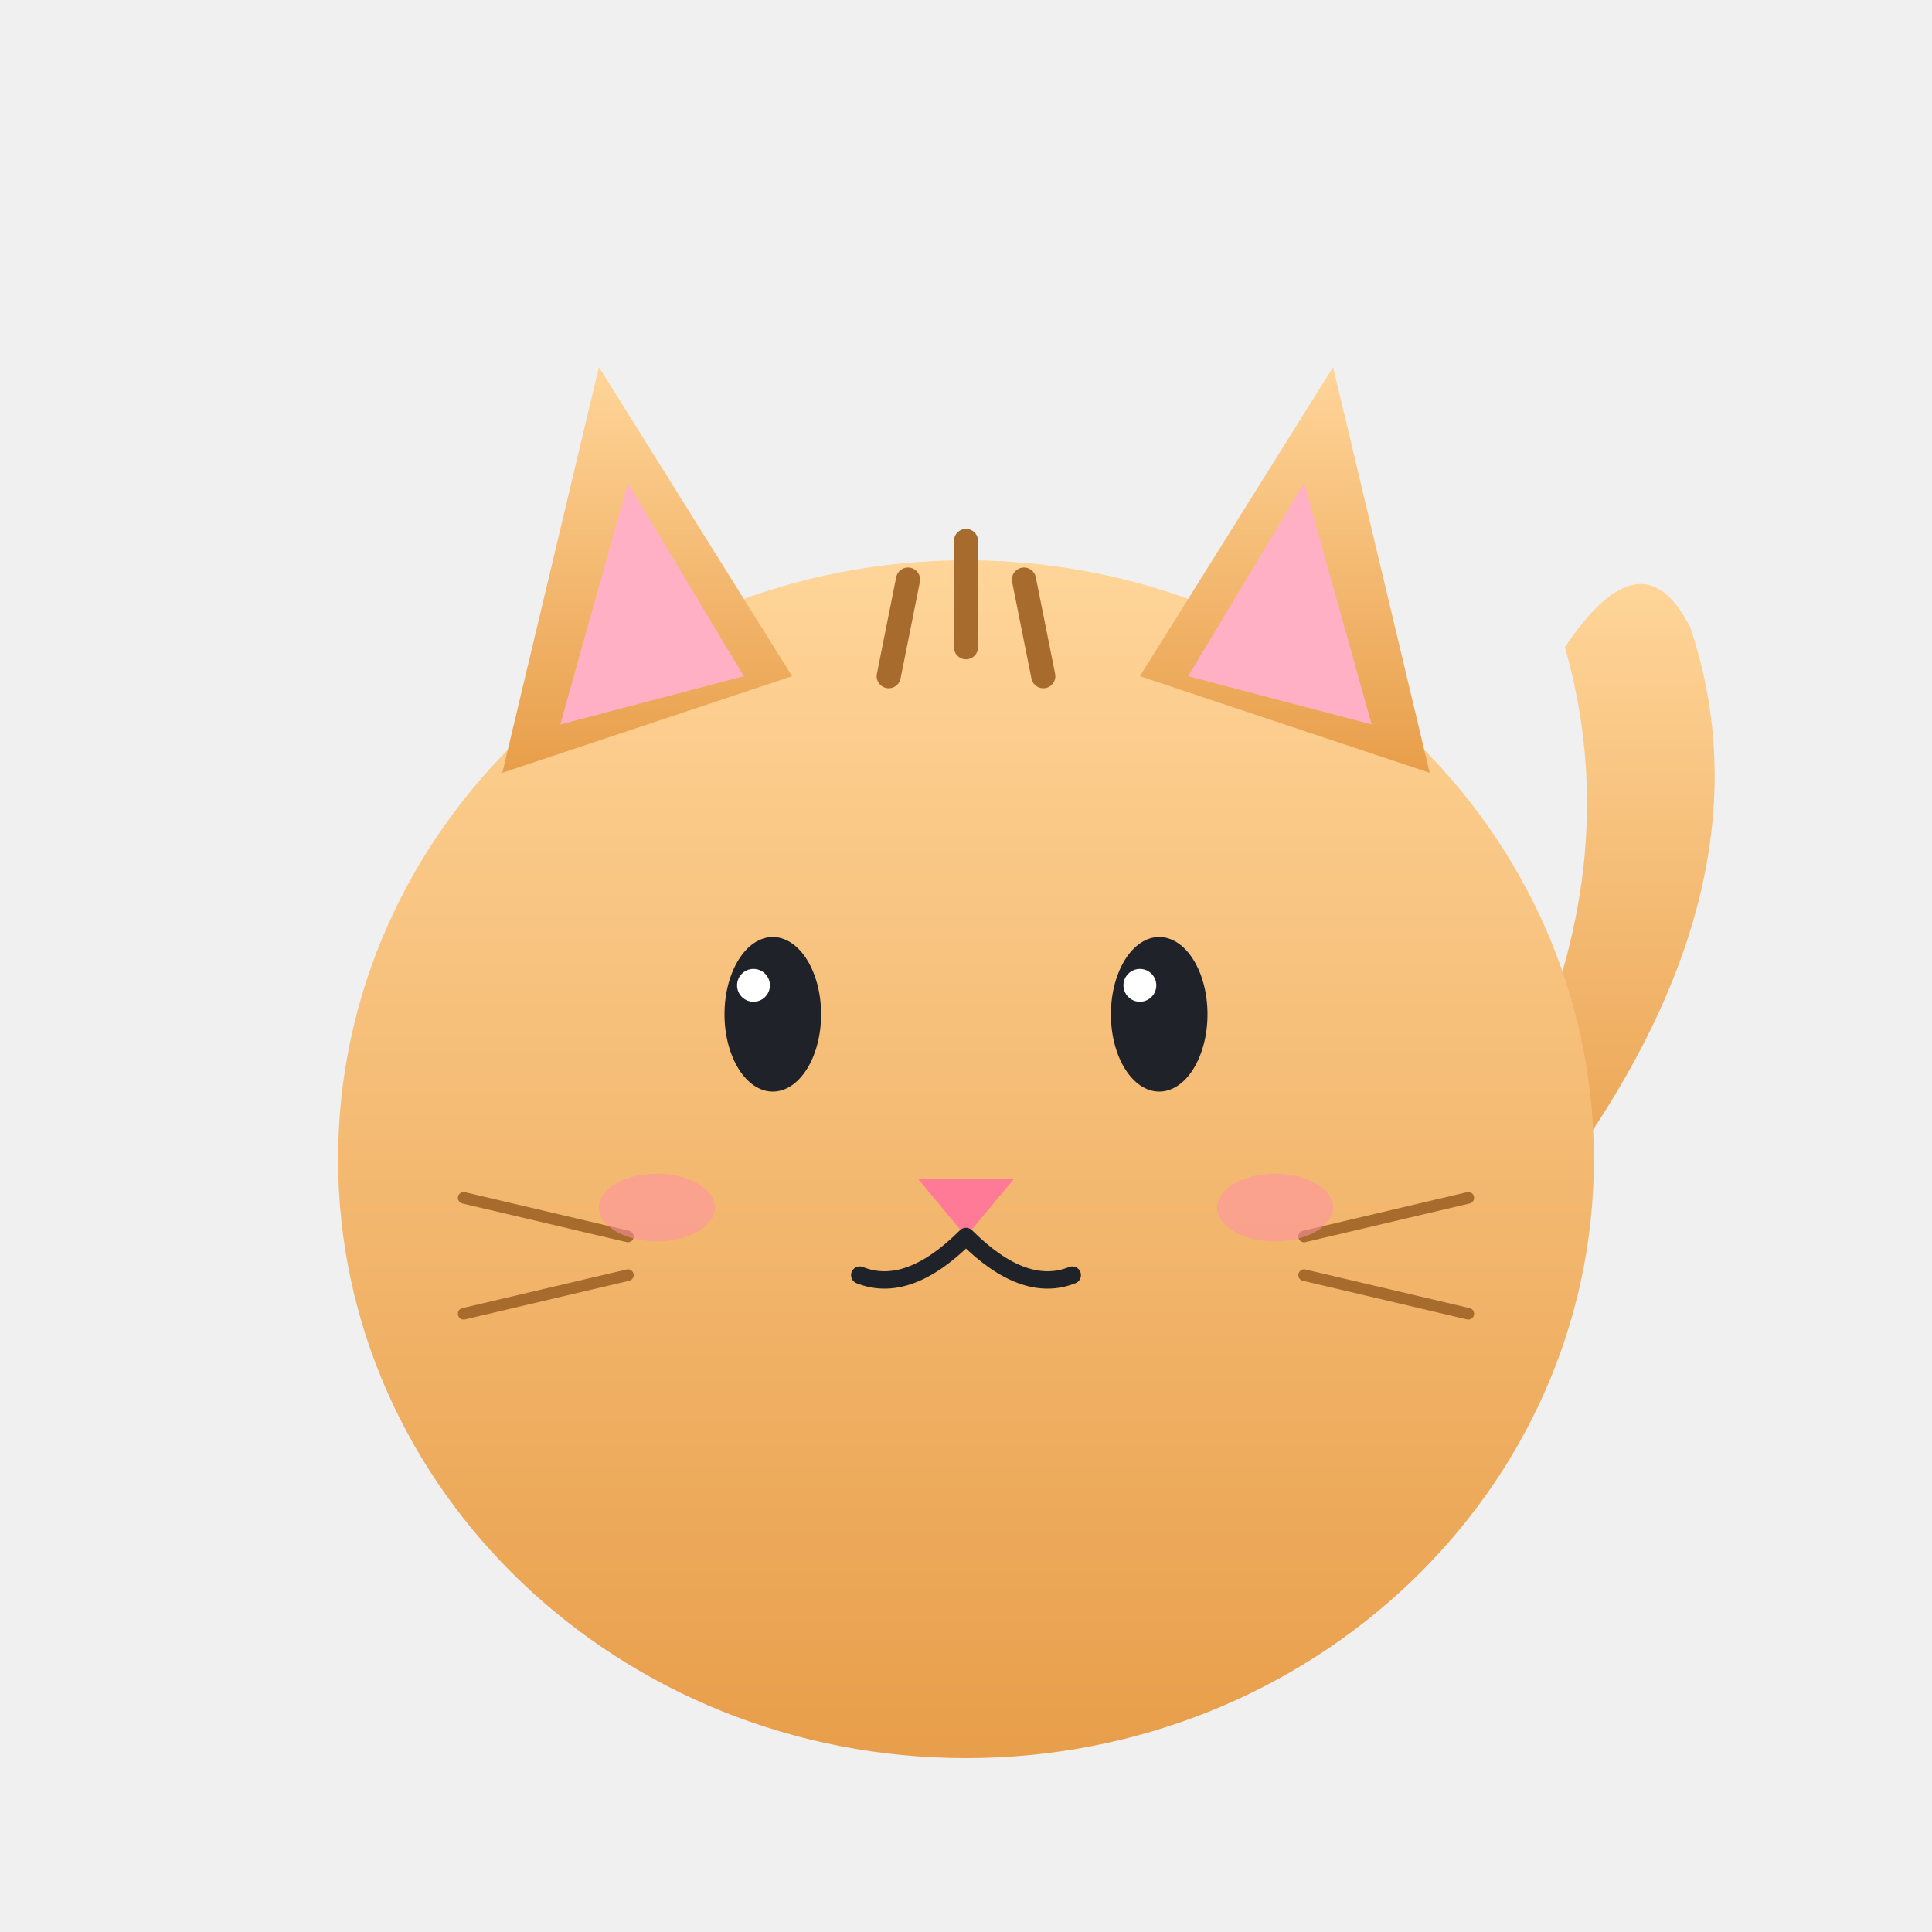
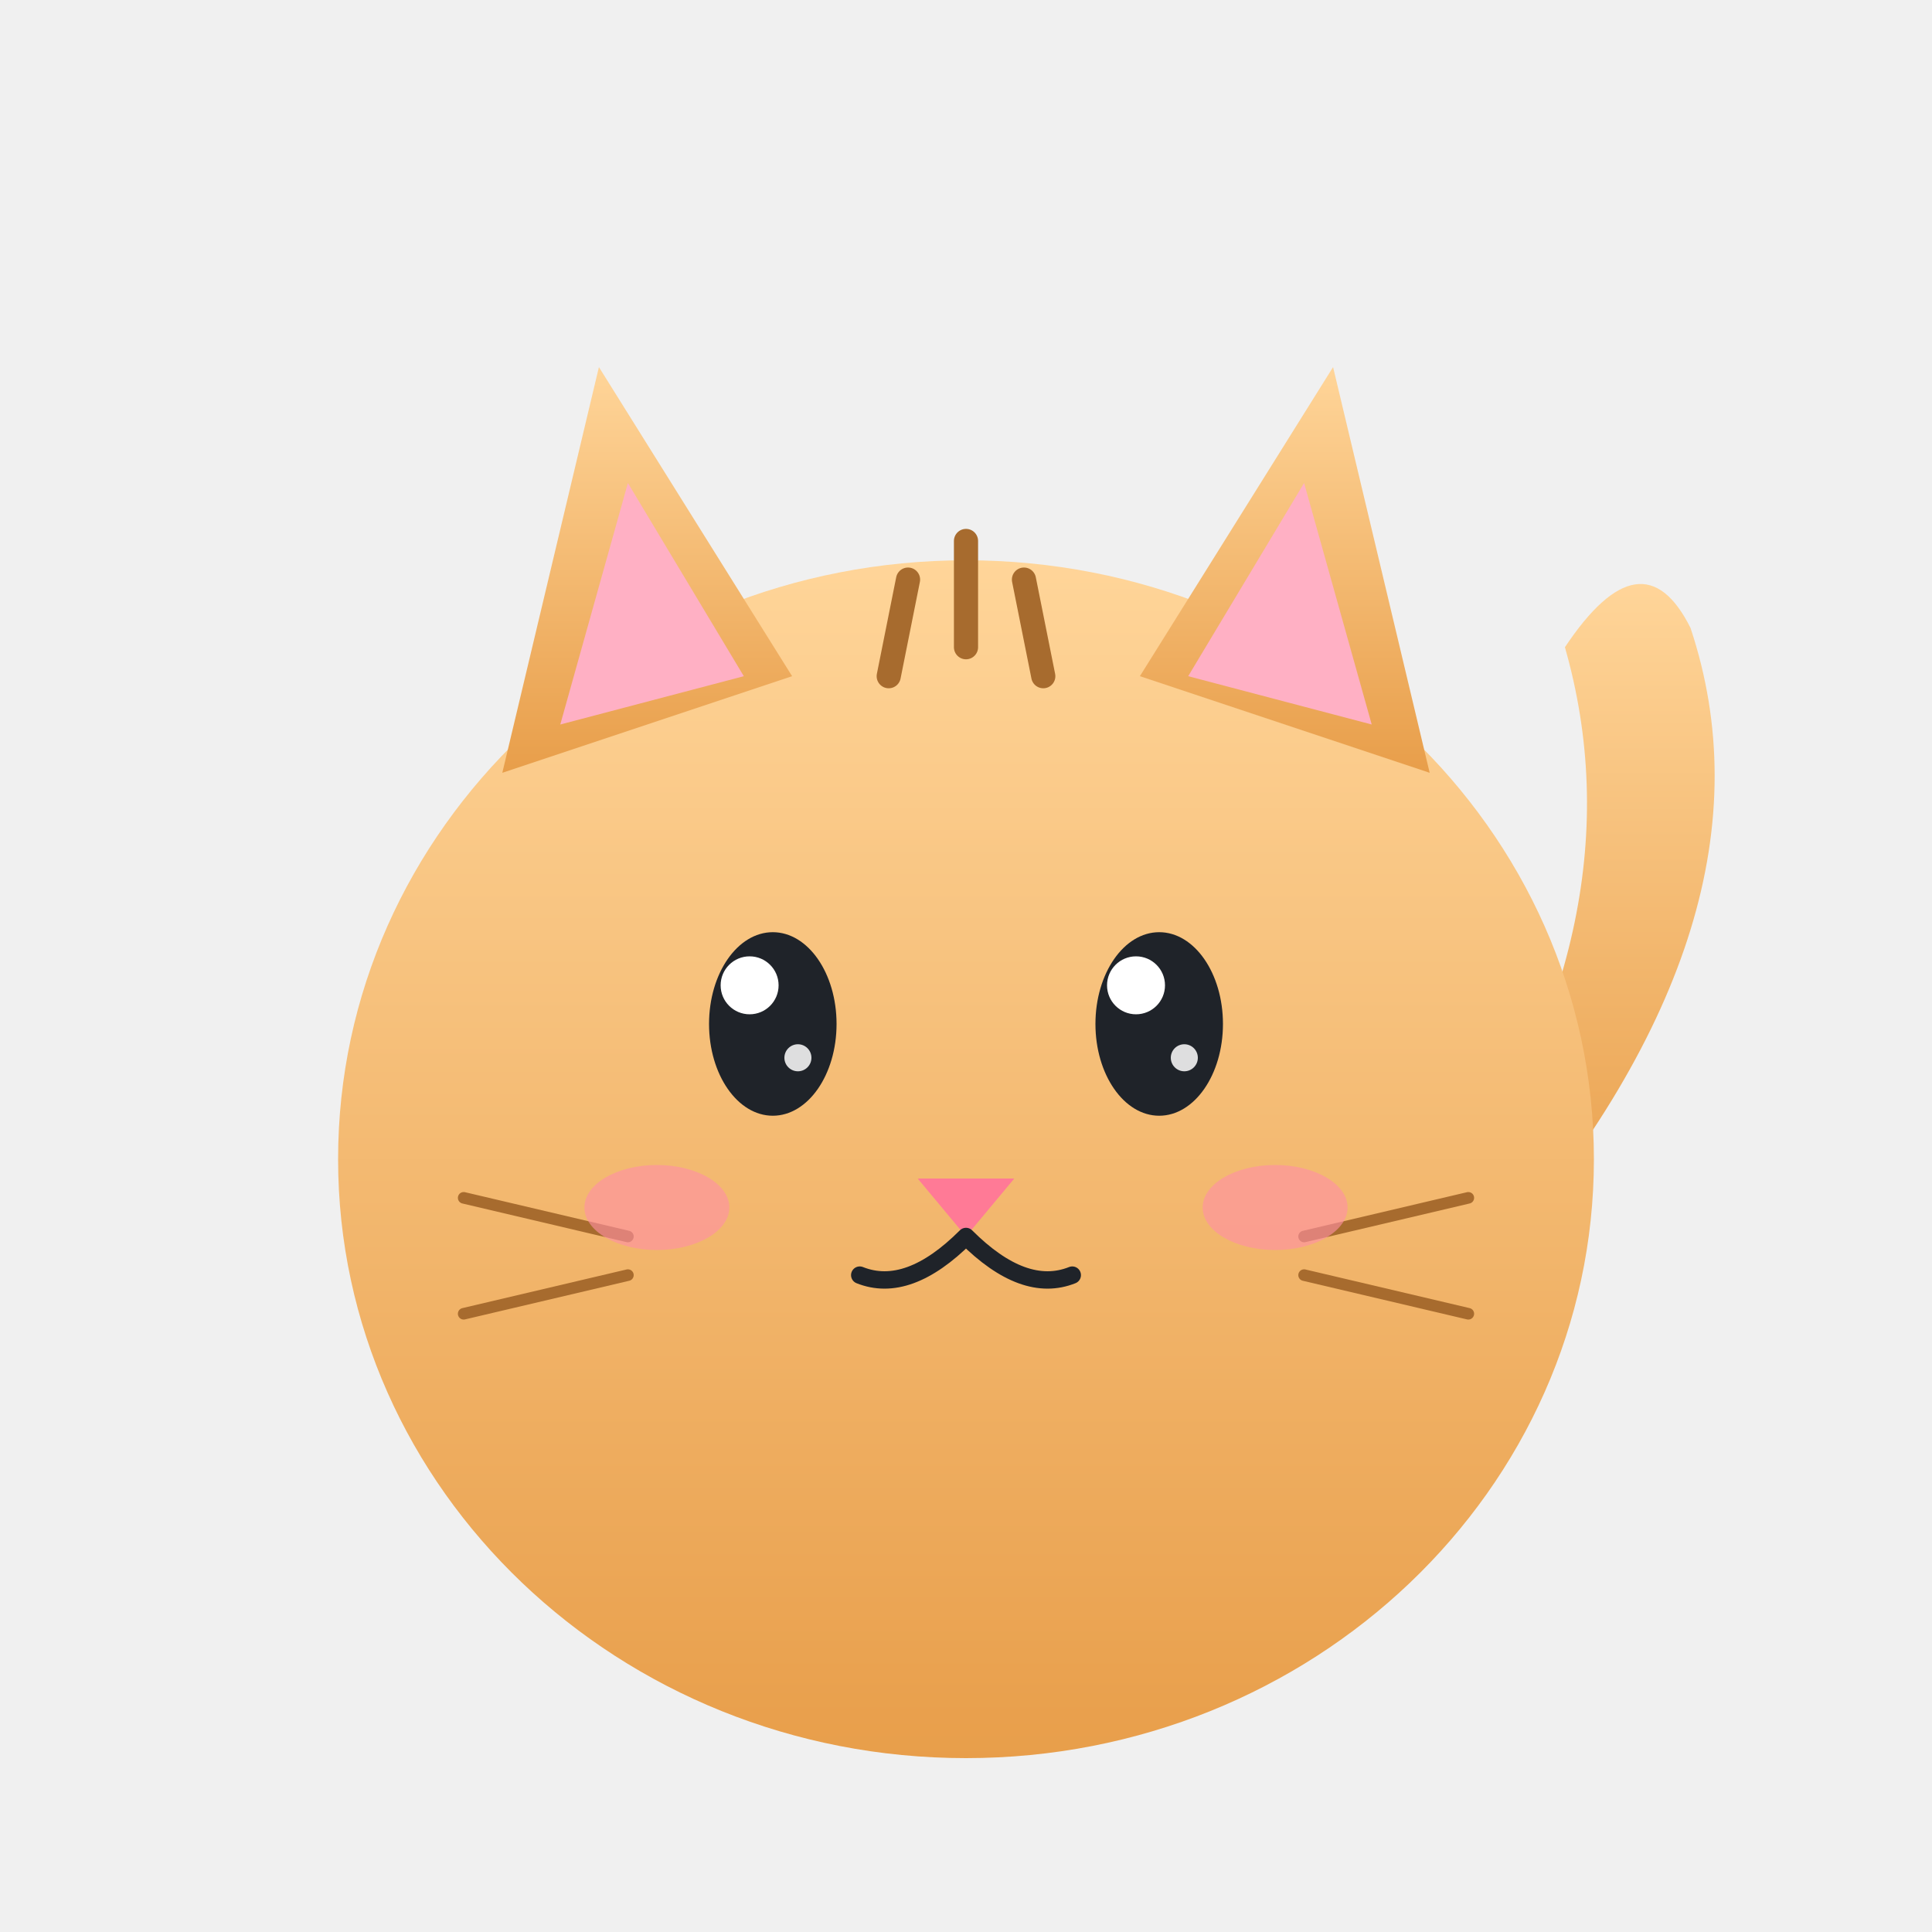
<svg xmlns="http://www.w3.org/2000/svg" viewBox="0 0 200 200">
  <defs>
    <linearGradient id="catBody" x1="0" y1="0" x2="0" y2="1">
      <stop offset="0%" stop-color="#ffd599" />
      <stop offset="100%" stop-color="#e89e4a" />
    </linearGradient>
  </defs>
  <path d="M155 130 Q185 95 175 65 Q170 55 162 67 Q170 95 150 125" fill="url(#catBody)" />
  <ellipse cx="100" cy="120" rx="65" ry="62" fill="url(#catBody)" />
  <path d="M52 80 L62 38 L82 70 Z" fill="url(#catBody)" />
  <path d="M58 75 L65 50 L77 70 Z" fill="#ffb0c4" />
  <path d="M148 80 L138 38 L118 70 Z" fill="url(#catBody)" />
  <path d="M142 75 L135 50 L123 70 Z" fill="#ffb0c4" />
  <path d="M92 70 L94 60 M100 67 L100 56 M108 70 L106 60" stroke="#a76b2e" stroke-width="2.5" stroke-linecap="round" fill="none" />
-   <ellipse cx="80" cy="105" rx="5" ry="8" fill="#1f2329" />
-   <ellipse cx="120" cy="105" rx="5" ry="8" fill="#1f2329" />
-   <circle cx="78" cy="102" r="1.7" fill="#fff" />
-   <circle cx="118" cy="102" r="1.7" fill="#fff" />
+   <ellipse cx="80" cy="106" rx="6.6" ry="9.5" fill="#1f2329" />
+   <ellipse cx="120" cy="106" rx="6.6" ry="9.5" fill="#1f2329" />
+   <circle cx="77.6" cy="102" r="3" fill="#fff" />
+   <circle cx="117.6" cy="102" r="3" fill="#fff" />
+   <circle cx="82.6" cy="109.5" r="1.4" fill="#fff" opacity="0.85" />
+   <circle cx="122.6" cy="109.5" r="1.4" fill="#fff" opacity="0.85" />
  <path d="M95 122 L105 122 L100 128 Z" fill="#ff7a96" />
  <path d="M100 128 Q94 134 89 132 M100 128 Q106 134 111 132" stroke="#1f2329" stroke-width="1.8" fill="none" stroke-linecap="round" />
  <path d="M65 128 L48 124 M65 132 L48 136 M135 128 L152 124 M135 132 L152 136" stroke="#a76b2e" stroke-width="1.2" stroke-linecap="round" />
-   <ellipse cx="68" cy="125" rx="6" ry="3.5" fill="#ff8fa5" opacity="0.55" />
-   <ellipse cx="132" cy="125" rx="6" ry="3.5" fill="#ff8fa5" opacity="0.55" />
+   <ellipse cx="68" cy="125" rx="7.5" ry="4.4" fill="#ff8fa5" opacity="0.62" />
+   <ellipse cx="132" cy="125" rx="7.5" ry="4.4" fill="#ff8fa5" opacity="0.62" />
</svg>
